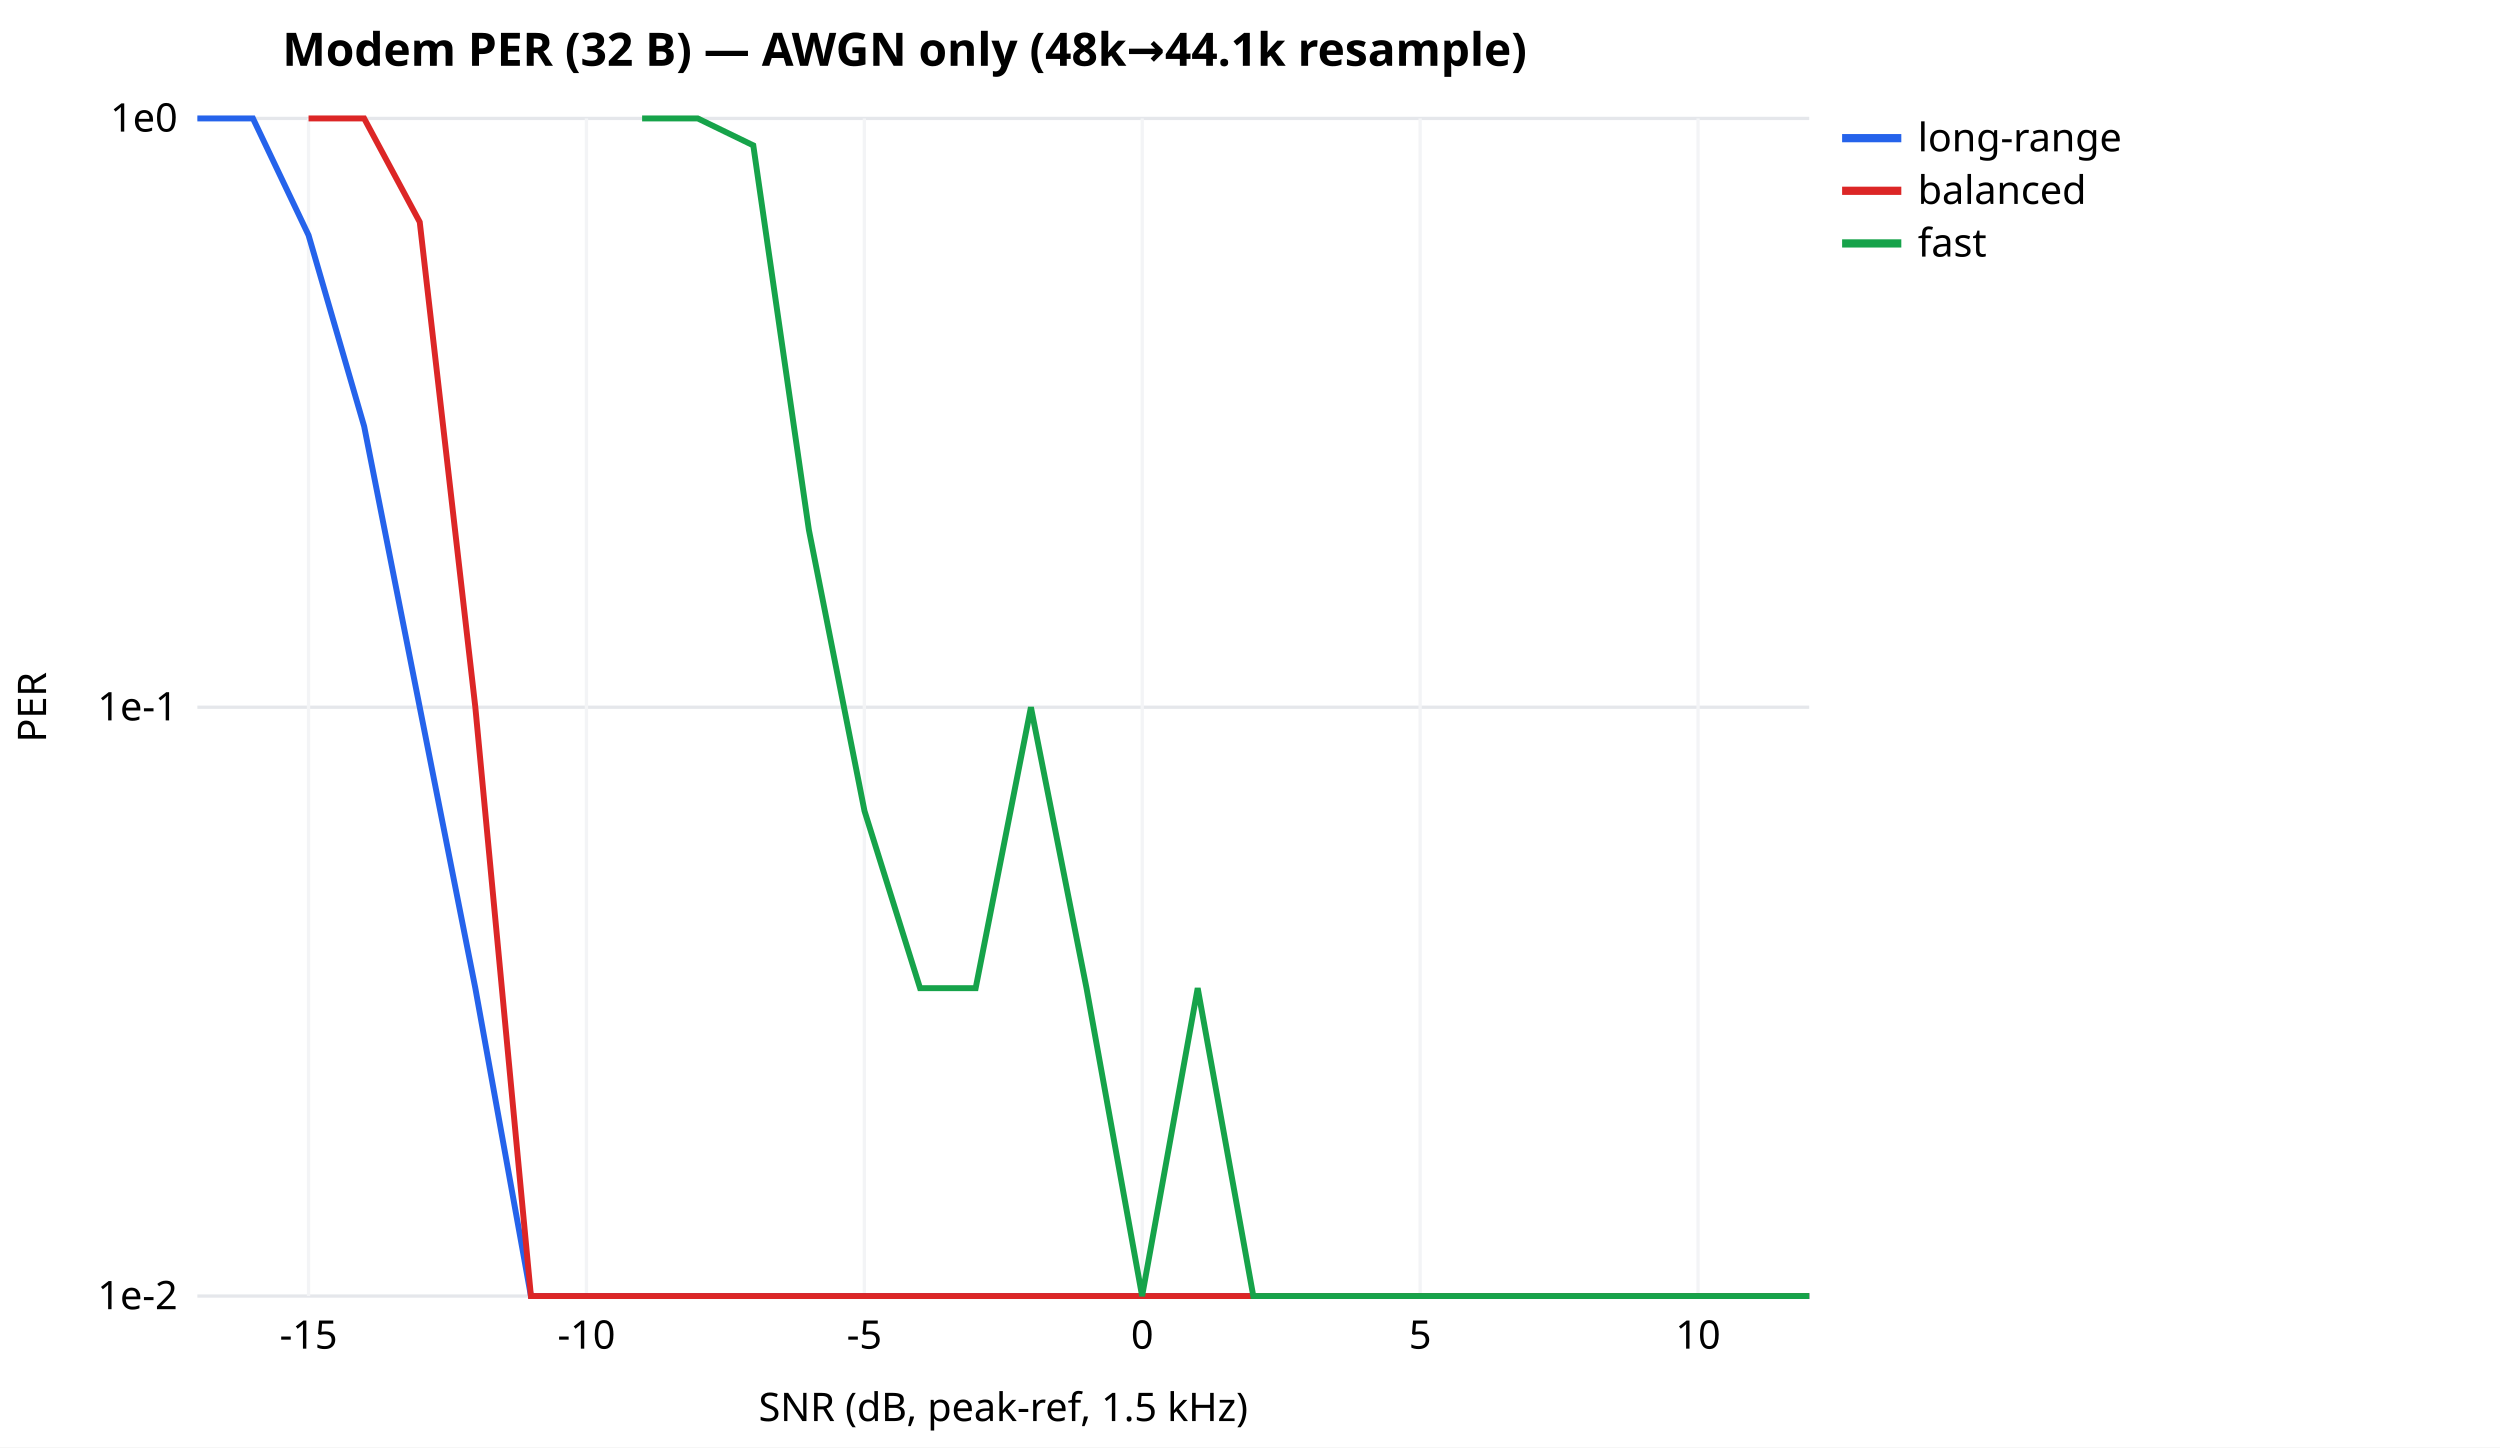
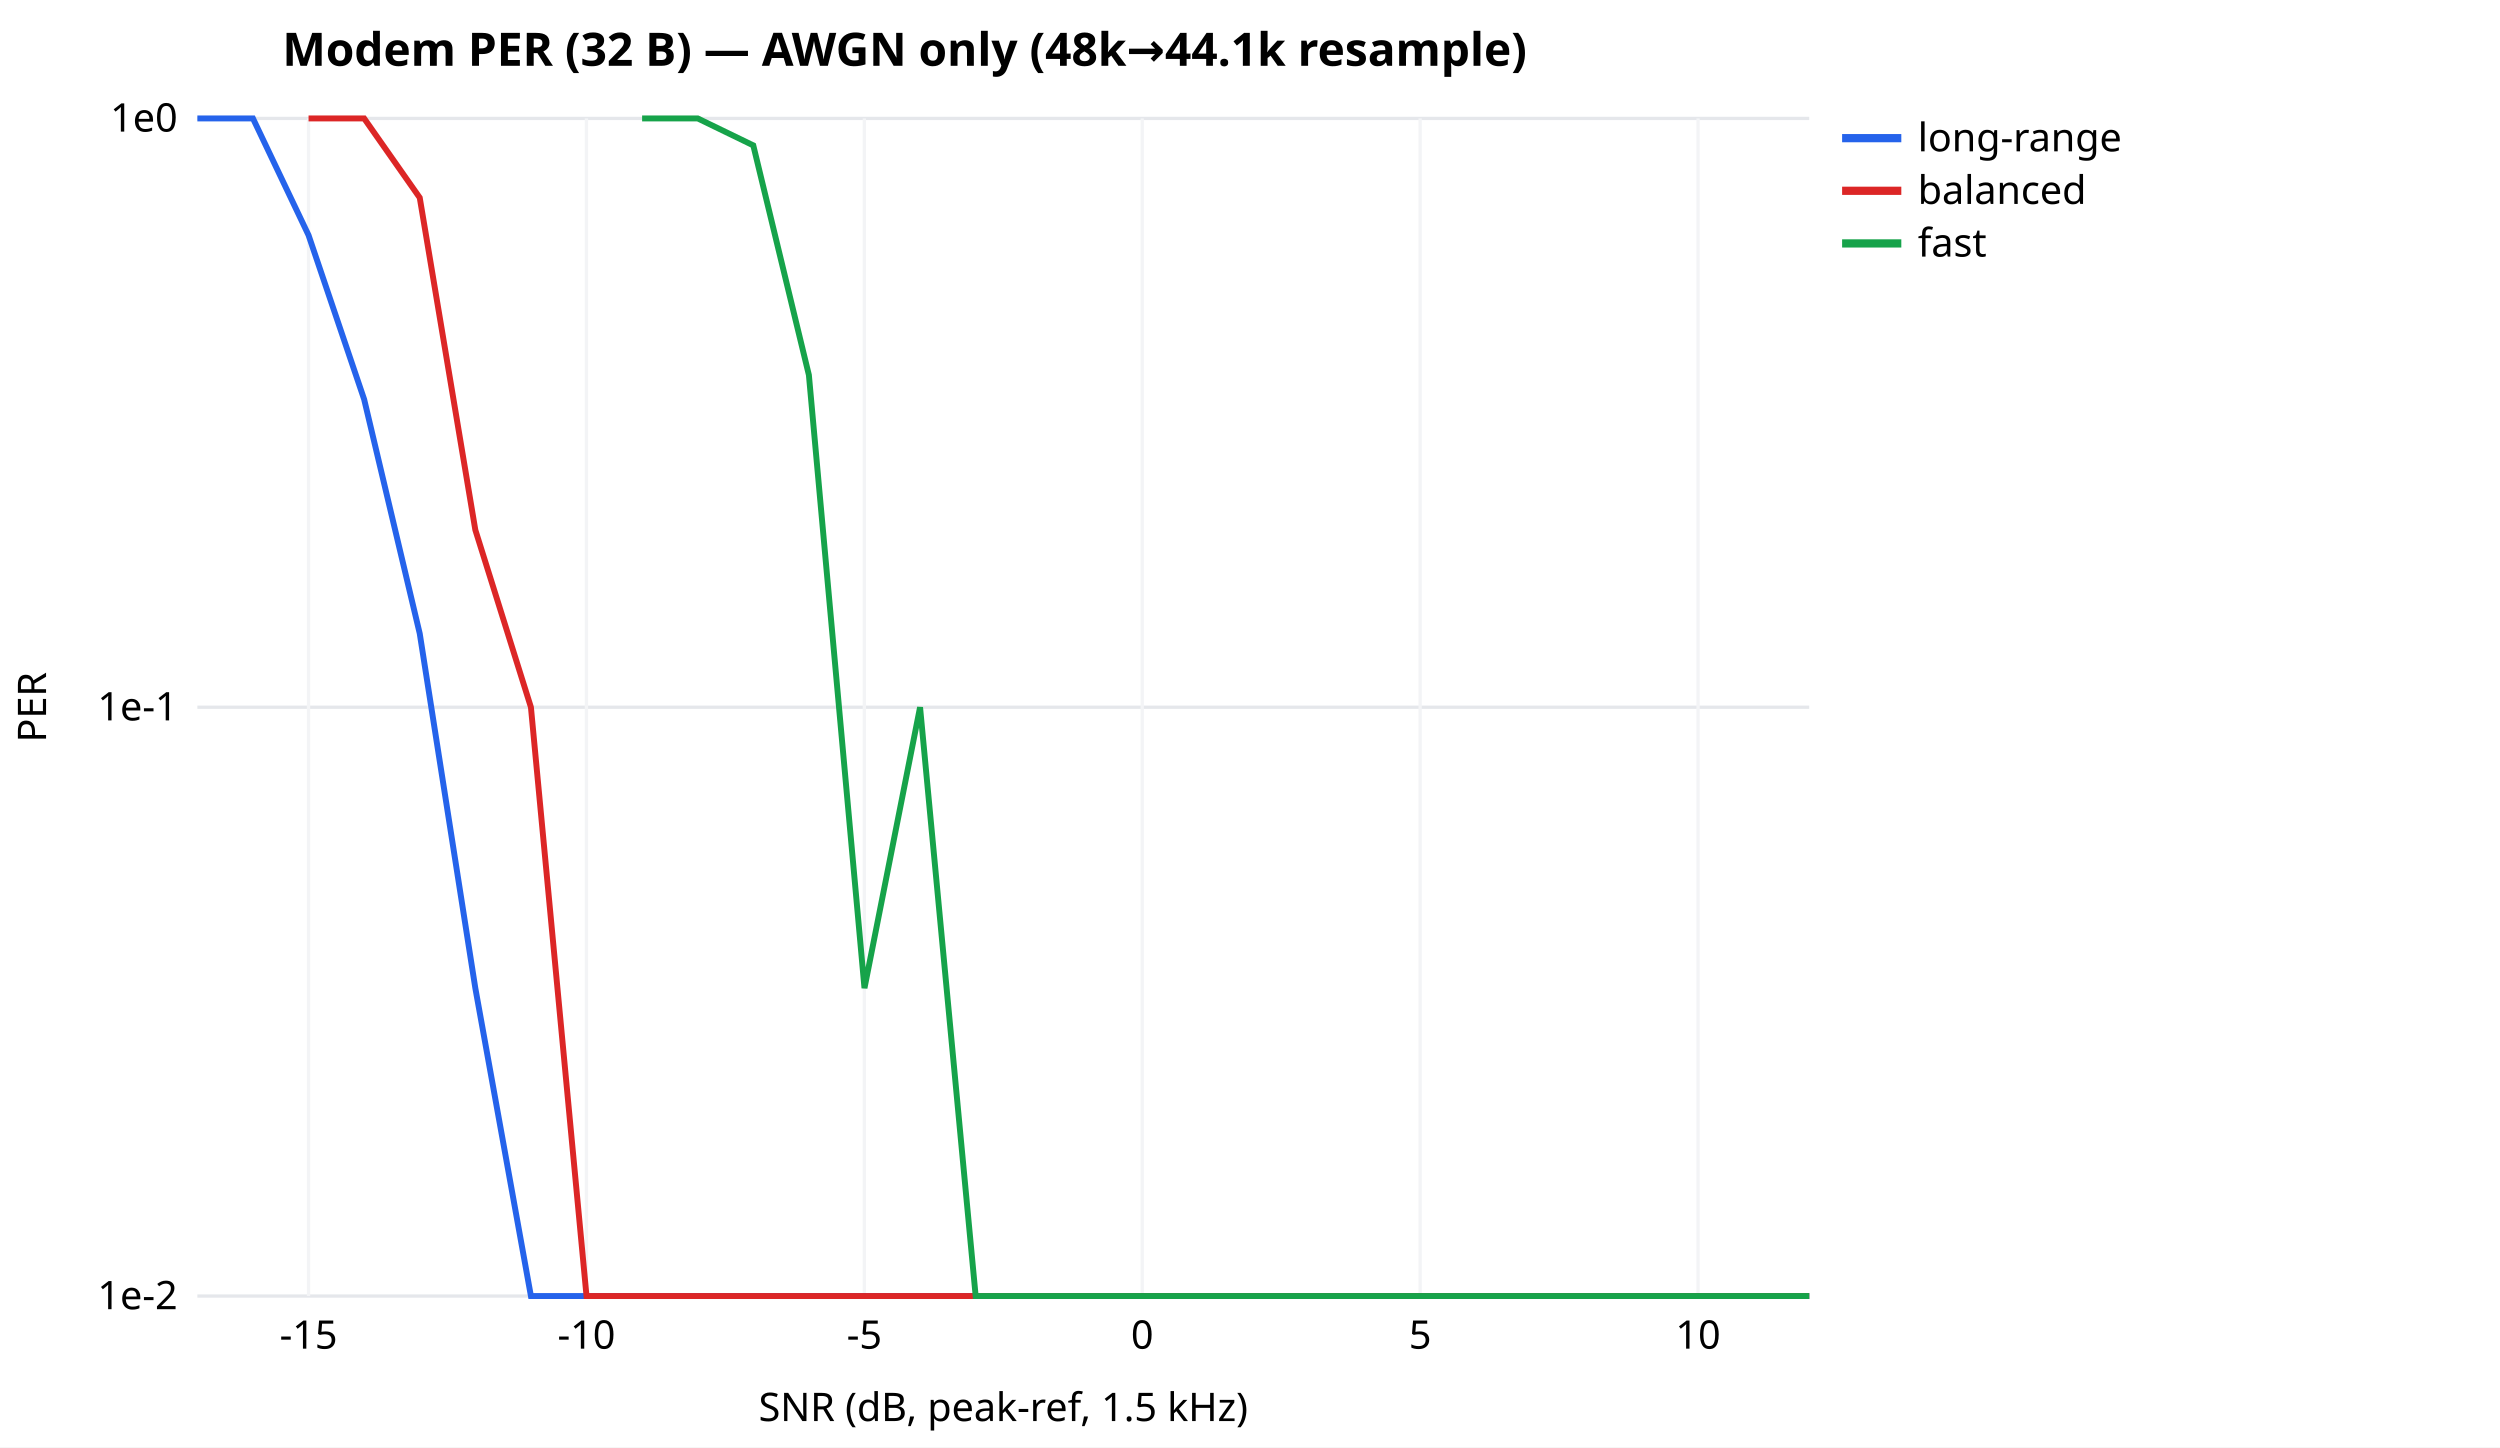
<svg xmlns="http://www.w3.org/2000/svg" viewBox="0 0 760 440" font-family="system-ui,sans-serif" font-size="12">
  <rect width="760" height="440" fill="#fff" />
  <text x="275" y="20" text-anchor="middle" font-size="14" font-weight="600">Modem PER (32 B) — AWGN only (48k→44.1k resample)</text>
  <line x1="60" x2="550" y1="394" y2="394" stroke="#e5e7eb" />
  <text x="54" y="398" text-anchor="end">1e-2</text>
  <line x1="60" x2="550" y1="215" y2="215" stroke="#e5e7eb" />
  <text x="54" y="219" text-anchor="end">1e-1</text>
  <line x1="60" x2="550" y1="36" y2="36" stroke="#e5e7eb" />
  <text x="54" y="40" text-anchor="end">1e0</text>
  <line x1="93.793" x2="93.793" y1="36" y2="394" stroke="#f3f4f6" />
  <text x="93.793" y="410" text-anchor="middle">-15</text>
  <line x1="178.276" x2="178.276" y1="36" y2="394" stroke="#f3f4f6" />
  <text x="178.276" y="410" text-anchor="middle">-10</text>
  <line x1="262.759" x2="262.759" y1="36" y2="394" stroke="#f3f4f6" />
  <text x="262.759" y="410" text-anchor="middle">-5</text>
  <line x1="347.241" x2="347.241" y1="36" y2="394" stroke="#f3f4f6" />
  <text x="347.241" y="410" text-anchor="middle">0</text>
  <line x1="431.724" x2="431.724" y1="36" y2="394" stroke="#f3f4f6" />
  <text x="431.724" y="410" text-anchor="middle">5</text>
  <line x1="516.207" x2="516.207" y1="36" y2="394" stroke="#f3f4f6" />
  <text x="516.207" y="410" text-anchor="middle">10</text>
  <text x="305" y="432" text-anchor="middle">SNR (dB, peak-ref, 1.5 kHz)</text>
  <text x="14" y="215" text-anchor="middle" transform="rotate(-90 14 215)">PER</text>
-   <polyline fill="none" stroke="#2563eb" stroke-width="1.8" points="550.0,394.0 533.1,394.0 516.2,394.0 499.3,394.0 482.4,394.0 465.5,394.0 448.6,394.0 431.7,394.0 414.8,394.0 397.9,394.0 381.0,394.0 364.1,394.0 347.2,394.0 330.3,394.0 313.4,394.0 296.6,394.0 279.7,394.0 262.8,394.0 245.9,394.0 229.0,394.0 212.1,394.0 195.2,394.0 178.3,394.0 161.4,394.0 144.5,300.4 127.6,215.0 110.7,129.6 93.8,71.5 76.9,36.0 60.0,36.0" />
+   <polyline fill="none" stroke="#2563eb" stroke-width="1.8" points="550.0,394.0 533.1,394.0 516.2,394.0 499.3,394.0 482.4,394.0 465.5,394.0 448.6,394.0 431.7,394.0 414.8,394.0 397.9,394.0 381.0,394.0 364.1,394.0 347.2,394.0 330.3,394.0 313.4,394.0 296.6,394.0 279.7,394.0 262.8,394.0 245.9,394.0 229.0,394.0 212.1,394.0 195.2,394.0 178.3,394.0 161.4,394.0 144.5,300.4 127.6,192.6 110.7,121.4 93.8,71.5 76.9,36.0 60.0,36.0" />
  <line x1="560" x2="578" y1="42" y2="42" stroke="#2563eb" stroke-width="2.5" />
  <text x="583" y="46">long-range</text>
-   <polyline fill="none" stroke="#dc2626" stroke-width="1.8" points="550.0,394.0 533.1,394.0 516.2,394.0 499.3,394.0 482.4,394.0 465.5,394.0 448.6,394.0 431.7,394.0 414.8,394.0 397.9,394.0 381.0,394.0 364.1,394.0 347.2,394.0 330.3,394.0 313.4,394.0 296.6,394.0 279.7,394.0 262.8,394.0 245.9,394.0 229.0,394.0 212.1,394.0 195.2,394.0 178.3,394.0 161.4,394.0 144.5,215.0 127.6,67.5 110.7,36.0 93.8,36.0" />
+   <polyline fill="none" stroke="#dc2626" stroke-width="1.8" points="550.0,394.0 533.1,394.0 516.2,394.0 499.3,394.0 482.4,394.0 465.5,394.0 448.6,394.0 431.7,394.0 414.8,394.0 397.9,394.0 381.0,394.0 364.1,394.0 347.2,394.0 330.3,394.0 313.4,394.0 296.6,394.0 279.7,394.0 262.8,394.0 245.9,394.0 229.0,394.0 212.1,394.0 195.2,394.0 178.3,394.0 161.4,215.0 144.5,161.1 127.6,60.1 110.7,36.0 93.8,36.0" />
  <line x1="560" x2="578" y1="58" y2="58" stroke="#dc2626" stroke-width="2.5" />
  <text x="583" y="62">balanced</text>
-   <polyline fill="none" stroke="#16a34a" stroke-width="1.8" points="550.0,394.0 533.1,394.0 516.2,394.0 499.3,394.0 482.4,394.0 465.5,394.0 448.6,394.0 431.7,394.0 414.8,394.0 397.9,394.0 381.0,394.0 364.1,300.4 347.2,394.0 330.3,300.4 313.4,215.0 296.6,300.4 279.7,300.4 262.8,246.5 245.9,161.1 229.0,44.2 212.1,36.0 195.2,36.0" />
+   <polyline fill="none" stroke="#16a34a" stroke-width="1.8" points="550.0,394.0 533.1,394.0 516.2,394.0 499.3,394.0 482.4,394.0 465.5,394.0 448.6,394.0 431.7,394.0 414.8,394.0 397.9,394.0 381.0,394.0 364.1,394.0 347.2,394.0 330.3,394.0 313.4,394.0 296.6,394.0 279.7,215.0 262.8,300.4 245.9,114.0 229.0,44.2 212.1,36.0 195.2,36.0" />
  <line x1="560" x2="578" y1="74" y2="74" stroke="#16a34a" stroke-width="2.5" />
  <text x="583" y="78">fast</text>
</svg>
